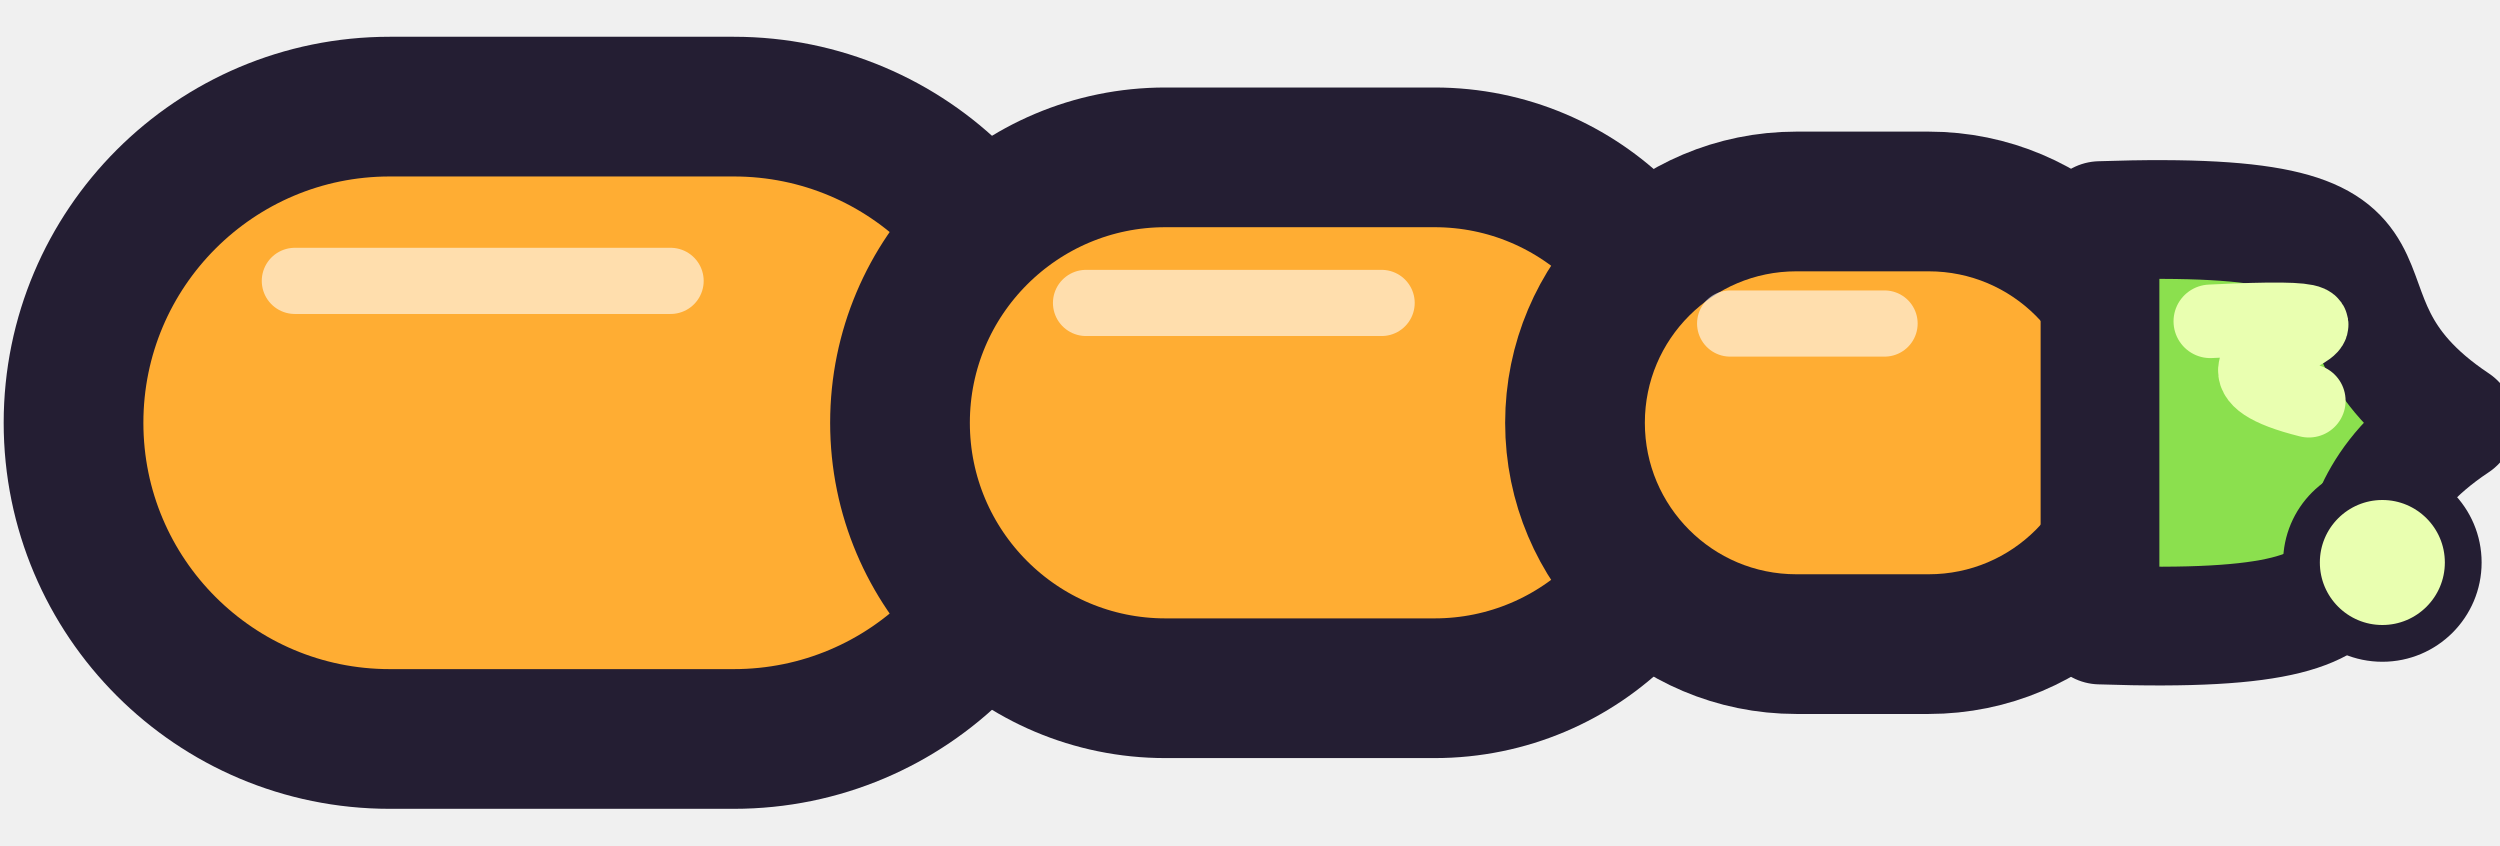
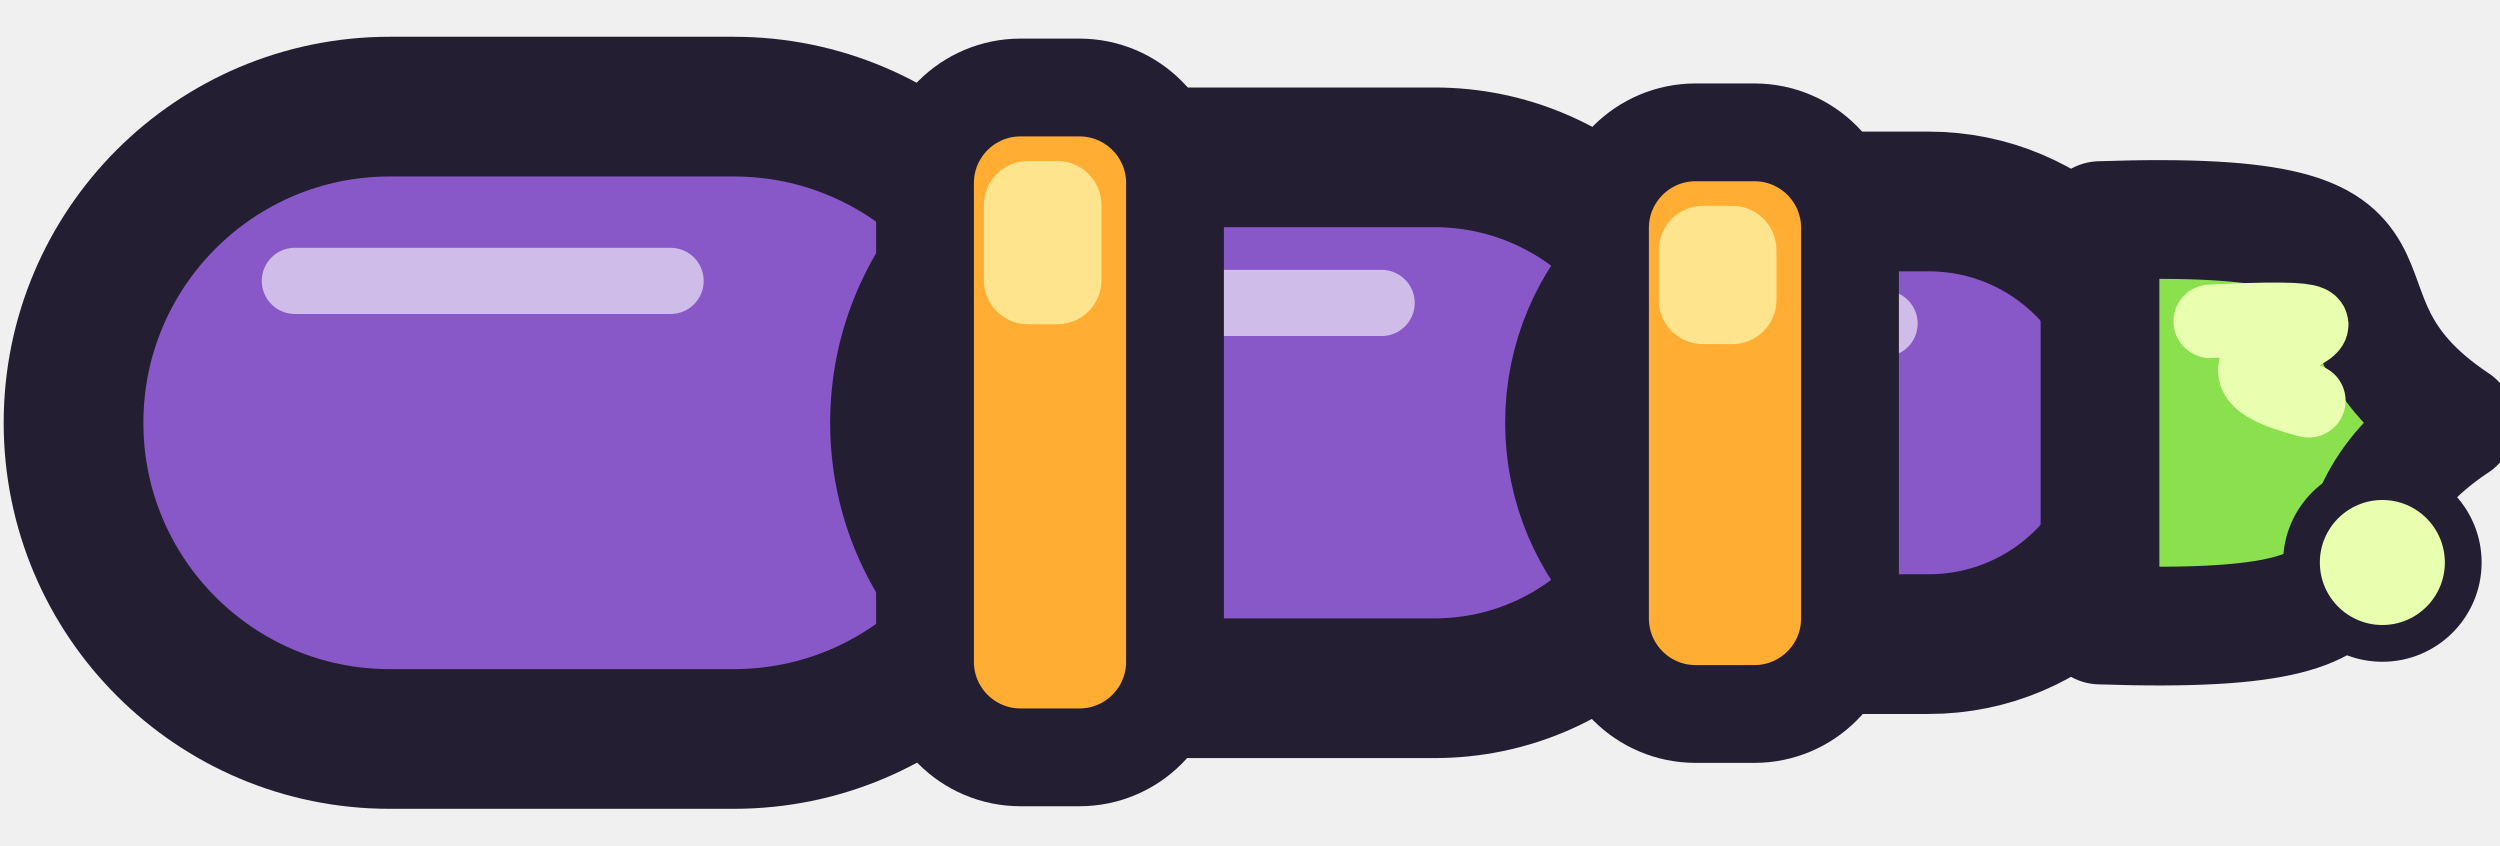
<svg xmlns="http://www.w3.org/2000/svg" width="34" height="11.5" viewBox="0 -5.75 34 11.5">
  <defs>
    <clipPath id="a">
      <path d="M5.3-4.3h4.68a4.3 4.3 0 0 1 0 8.6H5.3a4.3 4.3 0 0 1 0-8.6" />
    </clipPath>
    <clipPath id="b">
      <path d="M15.85-3.61h3.66a3.61 3.61 0 0 1 0 7.22h-3.66a3.61 3.61 0 0 1 0-7.22" />
    </clipPath>
    <clipPath id="c">
      <path d="M24.43-3.01h1.8a3.01 3.01 0 0 1 0 6.02h-1.8a3.01 3.01 0 0 1 0-6.02" />
    </clipPath>
  </defs>
  <g clip-path="url(#a)">
-     <path fill="#e0731a" d="M5.3-4.3h4.68a4.3 4.3 0 0 1 0 8.6H5.3a4.3 4.3 0 0 1 0-8.6" />
-     <path fill="#ffe48e" d="M4.3-5.7h4.68a4.3 4.3 0 0 1 0 8.6H4.3a4.3 4.3 0 0 1 0-8.6" />
-     <path fill="#ffad33" d="M4.78-4.9h4.68a4.3 4.3 0 0 1 0 8.6H4.78a4.3 4.3 0 0 1 0-8.6" />
+     <path fill="#5d3896" d="M5.3-4.3h4.68a4.3 4.3 0 0 1 0 8.6H5.3a4.3 4.3 0 0 1 0-8.6" />
+     <path fill="#c8a6f2" d="M4.3-5.7h4.68a4.3 4.3 0 0 1 0 8.6H4.3a4.3 4.3 0 0 1 0-8.6" />
+     <path fill="#8858c8" d="M4.78-4.9h4.68a4.3 4.3 0 0 1 0 8.6H4.78a4.3 4.3 0 0 1 0-8.6" />
  </g>
  <path fill="none" stroke="#241e33" stroke-linejoin="round" stroke-width="1.9" d="M5.3-4.3h4.68a4.3 4.3 0 0 1 0 8.6H5.3a4.3 4.3 0 0 1 0-8.6Z" />
  <path stroke="#fff" stroke-linecap="round" stroke-width=".9" d="M4.01-1.93h5.11" opacity=".6" />
  <g clip-path="url(#b)">
-     <path fill="#e0731a" d="M15.85-3.61h3.66a3.61 3.61 0 0 1 0 7.22h-3.66a3.61 3.61 0 0 1 0-7.22" />
-     <path fill="#ffe48e" d="M14.85-5.01h3.66a3.61 3.61 0 0 1 0 7.22h-3.66a3.61 3.61 0 0 1 0-7.22" />
-     <path fill="#ffad33" d="M15.33-4.21h3.66a3.61 3.61 0 0 1 0 7.22h-3.66a3.61 3.61 0 0 1 0-7.22" />
+     <path fill="#5d3896" d="M15.85-3.61h3.66a3.61 3.61 0 0 1 0 7.22h-3.66a3.61 3.61 0 0 1 0-7.22" />
+     <path fill="#c8a6f2" d="M14.85-5.01h3.66a3.61 3.61 0 0 1 0 7.22h-3.66a3.61 3.61 0 0 1 0-7.22" />
+     <path fill="#8858c8" d="M15.33-4.21h3.66a3.61 3.61 0 0 1 0 7.22h-3.66a3.61 3.61 0 0 1 0-7.22" />
  </g>
  <path fill="none" stroke="#241e33" stroke-linejoin="round" stroke-width="1.9" d="M15.85-3.61h3.66a3.61 3.61 0 0 1 0 7.22h-3.66a3.61 3.61 0 0 1 0-7.22Z" />
  <path stroke="#fff" stroke-linecap="round" stroke-width=".9" d="M14.77-1.63h4.02" opacity=".6" />
  <g clip-path="url(#c)">
-     <path fill="#e0731a" d="M24.43-3.01h1.8a3.01 3.01 0 0 1 0 6.02h-1.8a3.01 3.01 0 0 1 0-6.02" />
-     <path fill="#ffe48e" d="M23.43-4.41h1.8a3.01 3.01 0 0 1 0 6.02h-1.8a3.01 3.01 0 0 1 0-6.02" />
-     <path fill="#ffad33" d="M23.91-3.61h1.8a3.01 3.01 0 0 1 0 6.02h-1.8a3.01 3.01 0 0 1 0-6.02" />
+     <path fill="#5d3896" d="M24.43-3.01h1.8a3.01 3.01 0 0 1 0 6.02h-1.8a3.01 3.01 0 0 1 0-6.02" />
+     <path fill="#c8a6f2" d="M23.43-4.41h1.8a3.01 3.01 0 0 1 0 6.02h-1.8a3.01 3.01 0 0 1 0-6.02" />
+     <path fill="#8858c8" d="M23.91-3.61h1.8a3.01 3.01 0 0 1 0 6.02h-1.8a3.01 3.01 0 0 1 0-6.02" />
  </g>
  <path fill="none" stroke="#241e33" stroke-linejoin="round" stroke-width="1.9" d="M24.43-3.01h1.8a3.01 3.01 0 0 1 0 6.02h-1.8a3.01 3.01 0 0 1 0-6.02Z" />
  <path stroke="#fff" stroke-linecap="round" stroke-width=".9" d="M23.53-1.35h2.1" opacity=".6" />
+   <rect width="3.4" height="9.11" x="12.58" y="-4.56" fill="#ffad33" stroke="#241e33" stroke-width="1.33" rx="1.3" />
+   <rect width="1.6" height="2.22" x="13.38" y="-3.56" fill="#ffe48e" rx=".6" />
+   <rect width="3.4" height="7.91" x="21.76" y="-3.95" fill="#ffad33" stroke="#241e33" stroke-width="1.33" rx="1.3" />
+   <rect width="1.6" height="1.88" x="22.56" y="-2.95" fill="#ffe48e" rx=".6" />
  <path fill="#8be04e" stroke="#241e33" stroke-linejoin="round" stroke-width="1.615" d="M28.56-2.75C33.56-2.92 31-1.6 33.4 0c-2.4 1.6.16 2.92-4.84 2.75Z" />
  <path fill="none" stroke="#e9ffb0" stroke-linecap="round" d="M30.06-1.38C33.56-1.55 29-.9 31.4-.3" />
  <circle cx="32.4" cy="1.9" r="1.1" fill="#e9ffb0" stroke="#241e33" stroke-width=".5" />
</svg>
